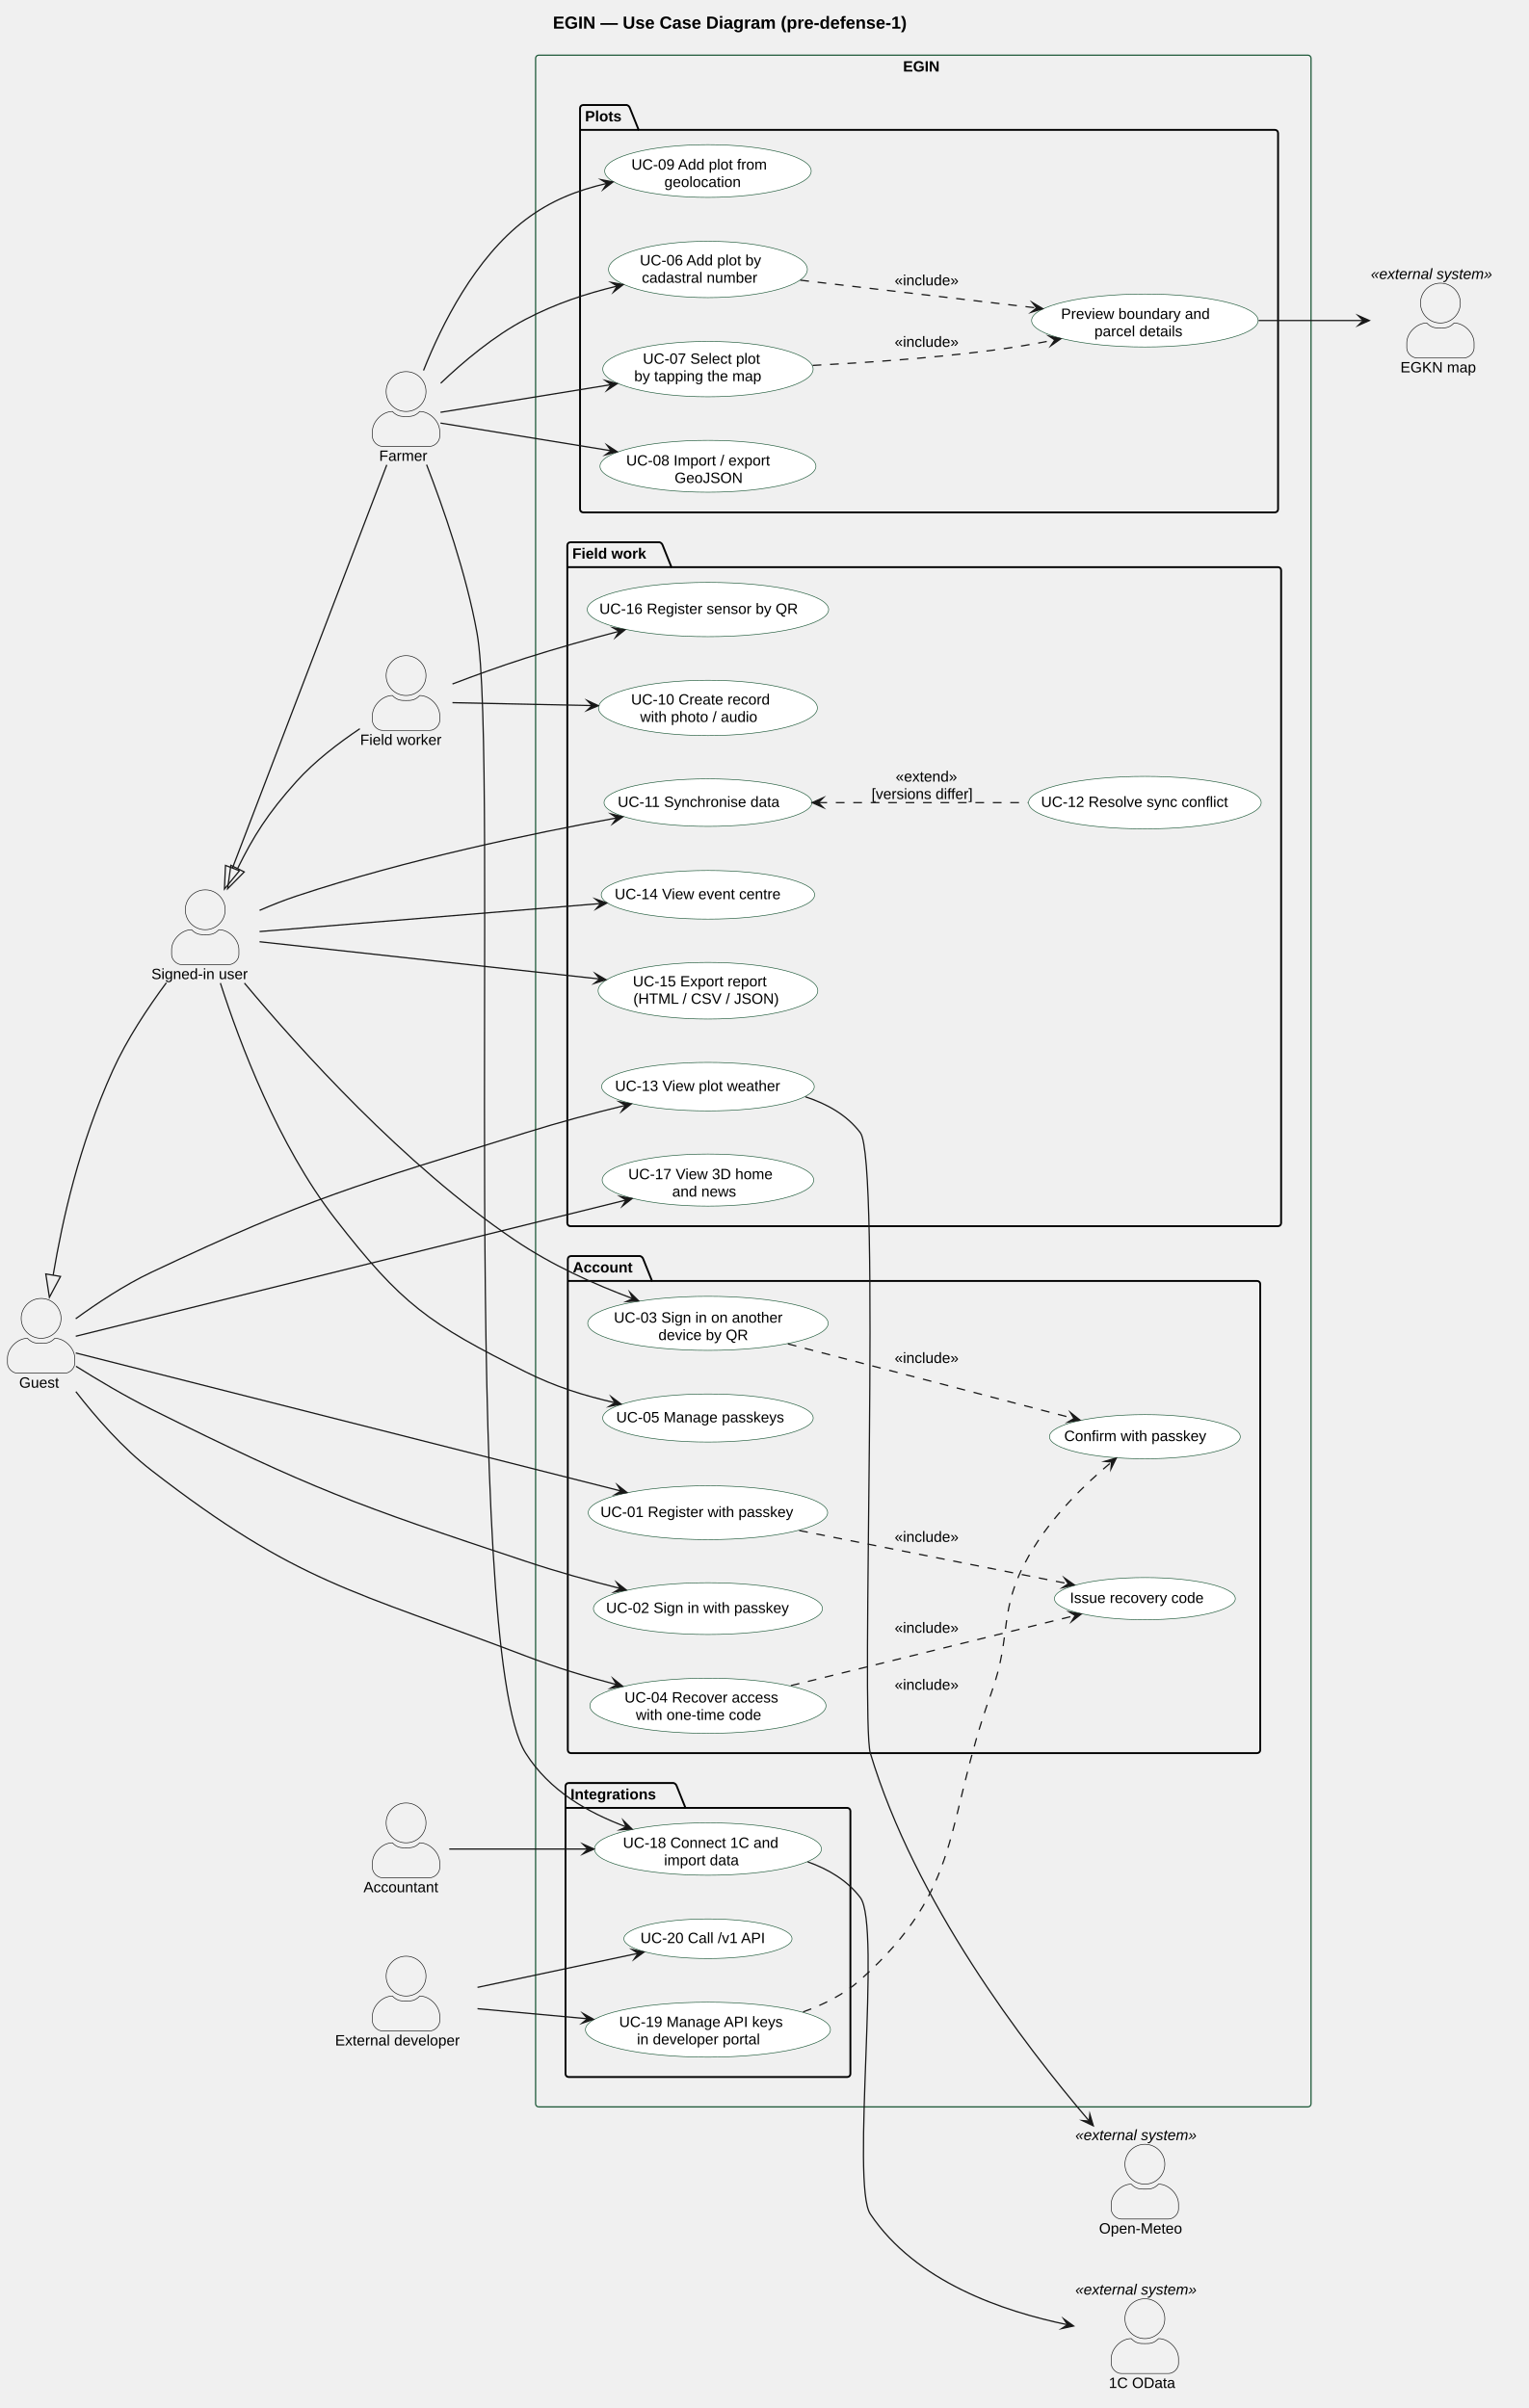
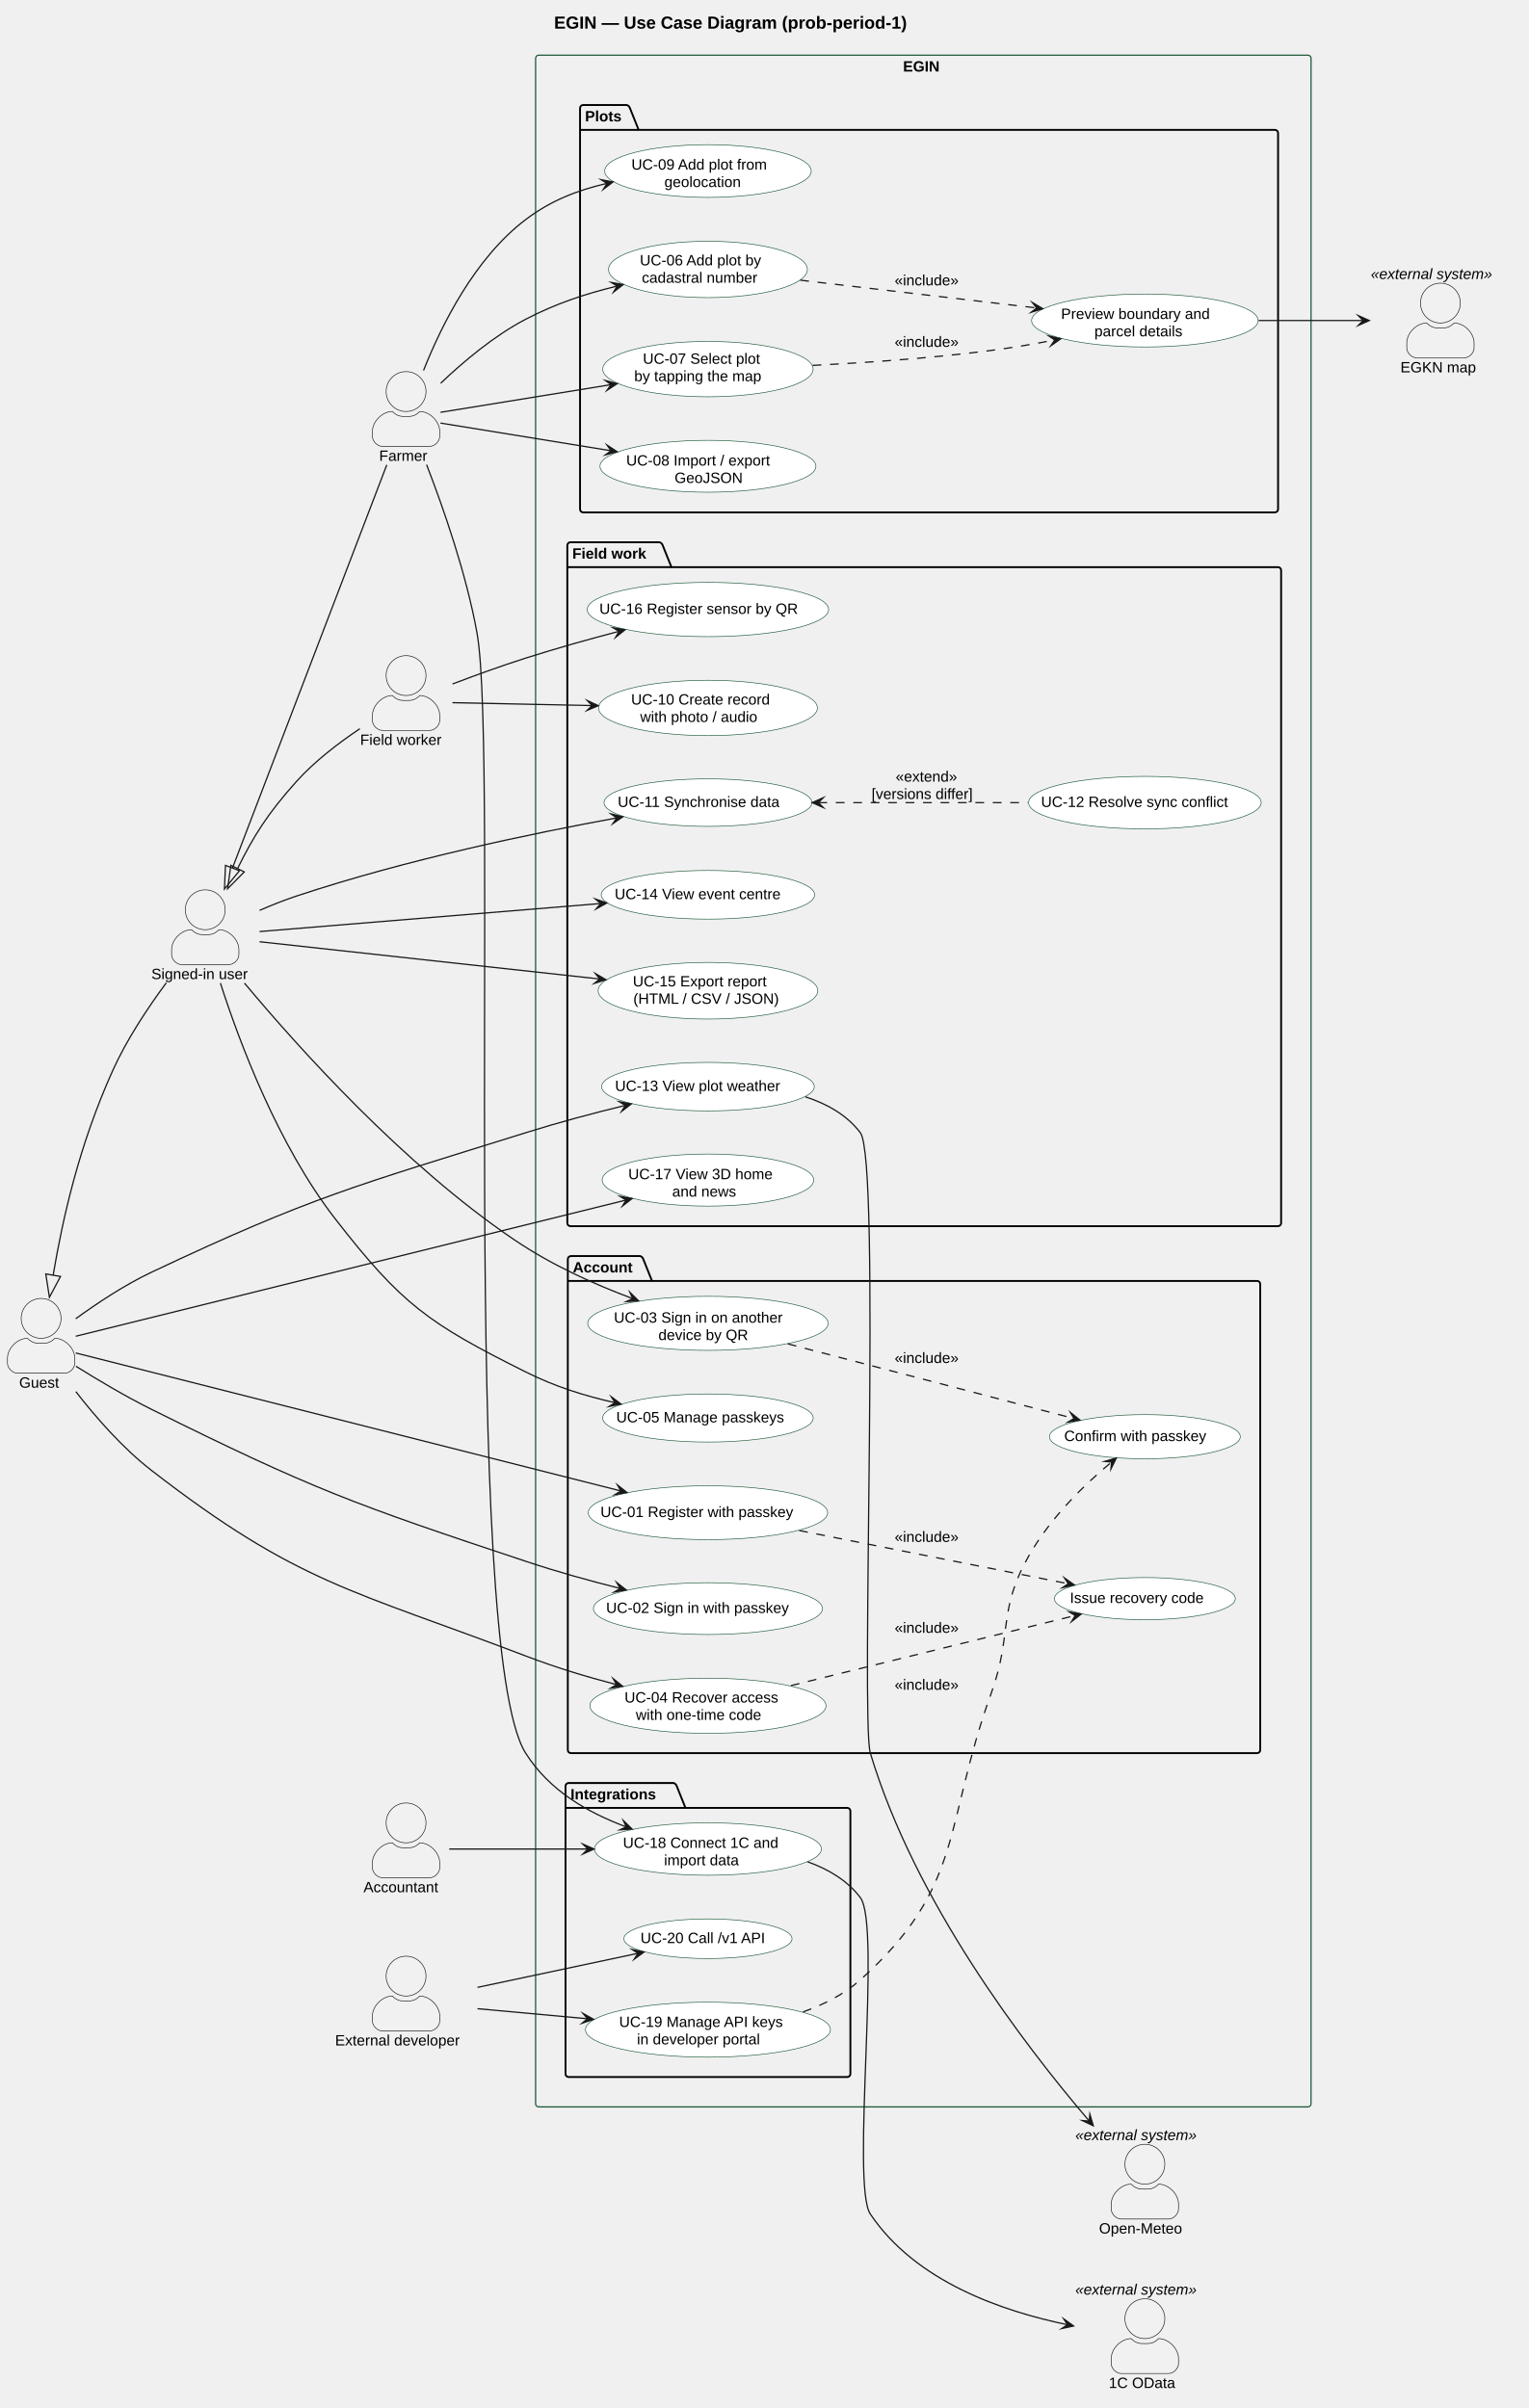
<svg xmlns="http://www.w3.org/2000/svg" version="1.1" data-diagram-type="DESCRIPTION" style="width:1227px;height:1933px;background:#FFFFFF;" width="1227px" height="1933px" viewBox="0 0 1227 1933" zoomAndPan="magnify" preserveAspectRatio="none" contentStyleType="text/css">
  <defs />
  <g font-family="sans-serif" lengthAdjust="spacing">
    <g class="title" data-source-line="1">
-       <text x="443.709" y="22.995" fill="#000" font-size="14" textLength="333.402" font-weight="700" font-family="Arial">EGIN — Use Case Diagram (pre-defense-1)</text>
+       <text x="444.655" y="22.995" fill="#000" font-size="14" textLength="331.509" font-weight="700" font-family="Arial">EGIN — Use Case Diagram (prob-period-1)</text>
    </g>
    <g class="cluster" data-qualified-name="EGIN" id="ent0016" data-source-line="30">
      <rect x="429.84" y="44.297" width="622.3" height="1647" fill="none" style="stroke:#1F5A3A;stroke-width:1;" rx="2.5" ry="2.5" />
      <text x="724.713" y="57.436" fill="#000" font-size="12" textLength="32.555" font-weight="700" font-family="Arial">EGIN</text>
    </g>
    <g class="cluster" data-qualified-name="EGIN.Account" id="ent0017" data-source-line="31">
      <path d="M458.18,1008.297 L513.76,1008.297 A3.75,3.75 0 0 1 516.26,1010.797 L523.26,1028.266 L1008.87,1028.266 A2.5,2.5 0 0 1 1011.37,1030.766 L1011.37,1404.797 A2.5,2.5 0 0 1 1008.87,1407.297 L458.18,1407.297 A2.5,2.5 0 0 1 455.68,1404.797 L455.68,1010.797 A2.5,2.5 0 0 1 458.18,1008.297" style="stroke:#000;stroke-width:1.5;" fill="none" />
      <line x1="455.68" y1="1028.266" x2="523.26" y2="1028.266" style="stroke:#000;stroke-width:1.5;" />
      <text x="459.68" y="1021.436" fill="#000" font-size="12" textLength="54.58" font-weight="700" font-family="Arial">Account</text>
    </g>
    <g class="cluster" data-qualified-name="EGIN.Plots" id="ent0025" data-source-line="40">
      <path d="M468,84.297 L503.031,84.297 A3.75,3.75 0 0 1 505.531,86.797 L512.531,104.266 L1023.19,104.266 A2.5,2.5 0 0 1 1025.69,106.766 L1025.69,408.797 A2.5,2.5 0 0 1 1023.19,411.297 L468,411.297 A2.5,2.5 0 0 1 465.5,408.797 L465.5,86.797 A2.5,2.5 0 0 1 468,84.297" style="stroke:#000;stroke-width:1.5;" fill="none" />
      <line x1="465.5" y1="104.266" x2="512.531" y2="104.266" style="stroke:#000;stroke-width:1.5;" />
      <text x="469.5" y="97.436" fill="#000" font-size="12" textLength="34.031" font-weight="700" font-family="Arial">Plots</text>
    </g>
    <g class="cluster" data-qualified-name="EGIN.Field work" id="ent0031" data-source-line="47">
      <path d="M457.79,435.297 L529.349,435.297 A3.75,3.75 0 0 1 531.849,437.797 L538.849,455.266 L1025.64,455.266 A2.5,2.5 0 0 1 1028.14,457.766 L1028.14,981.797 A2.5,2.5 0 0 1 1025.64,984.297 L457.79,984.297 A2.5,2.5 0 0 1 455.29,981.797 L455.29,437.797 A2.5,2.5 0 0 1 457.79,435.297" style="stroke:#000;stroke-width:1.5;" fill="none" />
      <line x1="455.29" y1="455.266" x2="538.849" y2="455.266" style="stroke:#000;stroke-width:1.5;" />
      <text x="459.29" y="448.436" fill="#000" font-size="12" textLength="70.559" font-weight="700" font-family="Arial">Field work</text>
    </g>
    <g class="cluster" data-qualified-name="EGIN.Integrations" id="ent0040" data-source-line="57">
      <path d="M456.34,1431.297 L540.608,1431.297 A3.75,3.75 0 0 1 543.108,1433.797 L550.108,1451.266 L679.96,1451.266 A2.5,2.5 0 0 1 682.46,1453.766 L682.46,1664.797 A2.5,2.5 0 0 1 679.96,1667.297 L456.34,1667.297 A2.5,2.5 0 0 1 453.84,1664.797 L453.84,1433.797 A2.5,2.5 0 0 1 456.34,1431.297" style="stroke:#000;stroke-width:1.5;" fill="none" />
      <line x1="453.84" y1="1451.266" x2="550.108" y2="1451.266" style="stroke:#000;stroke-width:1.5;" />
      <text x="457.84" y="1444.436" fill="#000" font-size="12" textLength="83.268" font-weight="700" font-family="Arial">Integrations</text>
    </g>
    <g class="entity" data-qualified-name="EGIN.Account.UC01" id="ent0018" data-source-line="32">
      <ellipse cx="568.15" cy="1214.299" rx="96.06" ry="21.612" fill="#FFF" style="stroke:#1F5A3A;stroke-width:0.5;" />
      <text x="481.891" y="1217.783" fill="#000" font-size="12" textLength="172.518" font-family="Arial">UC-01 Register with passkey</text>
    </g>
    <g class="entity" data-qualified-name="EGIN.Account.UC02" id="ent0019" data-source-line="33">
      <ellipse cx="568.147" cy="1291.296" rx="91.897" ry="20.779" fill="#FFF" style="stroke:#1F5A3A;stroke-width:0.5;" />
      <text x="486.397" y="1294.781" fill="#000" font-size="12" textLength="163.5" font-family="Arial">UC-02 Sign in with passkey</text>
    </g>
    <g class="entity" data-qualified-name="EGIN.Account.UC03" id="ent0020" data-source-line="34">
      <ellipse cx="568.151" cy="1062.301" rx="96.471" ry="21.694" fill="#FFF" style="stroke:#1F5A3A;stroke-width:0.5;" />
      <text x="492.647" y="1061.75" fill="#000" font-size="12" textLength="151.008" font-family="Arial">UC-03 Sign in on another</text>
      <text x="528.378" y="1075.719" fill="#000" font-size="12" textLength="79.547" font-family="Arial">device by QR</text>
    </g>
    <g class="entity" data-qualified-name="EGIN.Account.UC04" id="ent0021" data-source-line="35">
      <ellipse cx="568.149" cy="1369.299" rx="94.749" ry="22.142" fill="#FFF" style="stroke:#1F5A3A;stroke-width:0.5;" />
      <text x="501.197" y="1366.68" fill="#000" font-size="12" textLength="133.904" font-family="Arial">UC-04 Recover access</text>
      <text x="510.25" y="1380.648" fill="#000" font-size="12" textLength="115.799" font-family="Arial">with one-time code</text>
    </g>
    <g class="entity" data-qualified-name="EGIN.Account.UC05" id="ent0022" data-source-line="36">
      <ellipse cx="568.152" cy="1138.301" rx="84.472" ry="19.294" fill="#FFF" style="stroke:#1F5A3A;stroke-width:0.5;" />
      <text x="494.544" y="1141.786" fill="#000" font-size="12" textLength="147.217" font-family="Arial">UC-05 Manage passkeys</text>
    </g>
    <g class="entity" data-qualified-name="EGIN.Account.UCrc" id="ent0023" data-source-line="37">
      <ellipse cx="918.795" cy="1283.294" rx="72.585" ry="16.917" fill="#FFF" style="stroke:#1F5A3A;stroke-width:0.5;" />
      <text x="858.608" y="1286.778" fill="#000" font-size="12" textLength="120.375" font-family="Arial">Issue recovery code</text>
    </g>
    <g class="entity" data-qualified-name="EGIN.Account.UCcp" id="ent0024" data-source-line="38">
      <ellipse cx="918.799" cy="1153.301" rx="76.569" ry="17.714" fill="#FFF" style="stroke:#1F5A3A;stroke-width:0.5;" />
      <text x="854.047" y="1156.785" fill="#000" font-size="12" textLength="129.504" font-family="Arial">Confirm with passkey</text>
    </g>
    <g class="entity" data-qualified-name="EGIN.Plots.UC06" id="ent0026" data-source-line="41">
      <ellipse cx="568.155" cy="216.299" rx="79.775" ry="22.612" fill="#FFF" style="stroke:#1F5A3A;stroke-width:0.5;" />
      <text x="513.472" y="213.001" fill="#000" font-size="12" textLength="109.365" font-family="Arial">UC-06 Add plot by</text>
      <text x="515.08" y="226.97" fill="#000" font-size="12" textLength="106.148" font-family="Arial">cadastral number</text>
    </g>
    <g class="entity" data-qualified-name="EGIN.Plots.UC07" id="ent0027" data-source-line="42">
      <ellipse cx="568.148" cy="296.301" rx="84.408" ry="22.215" fill="#FFF" style="stroke:#1F5A3A;stroke-width:0.5;" />
      <text x="515.944" y="292.026" fill="#000" font-size="12" textLength="104.408" font-family="Arial">UC-07 Select plot</text>
      <text x="508.966" y="305.995" fill="#000" font-size="12" textLength="118.365" font-family="Arial">by tapping the map</text>
    </g>
    <g class="entity" data-qualified-name="EGIN.Plots.UC08" id="ent0028" data-source-line="43">
      <ellipse cx="568.154" cy="374.294" rx="86.644" ry="20.817" fill="#FFF" style="stroke:#1F5A3A;stroke-width:0.5;" />
      <text x="502.576" y="373.703" fill="#000" font-size="12" textLength="131.156" font-family="Arial">UC-08 Import / export</text>
      <text x="541.354" y="387.672" fill="#000" font-size="12" textLength="53.602" font-family="Arial">GeoJSON</text>
    </g>
    <g class="entity" data-qualified-name="EGIN.Plots.UC09" id="ent0029" data-source-line="44">
      <ellipse cx="568.15" cy="137.3" rx="82.86" ry="21.163" fill="#FFF" style="stroke:#1F5A3A;stroke-width:0.5;" />
      <text x="506.732" y="136.16" fill="#000" font-size="12" textLength="122.836" font-family="Arial">UC-09 Add plot from</text>
      <text x="533.172" y="150.128" fill="#000" font-size="12" textLength="69.955" font-family="Arial">geolocation</text>
    </g>
    <g class="entity" data-qualified-name="EGIN.Plots.UCpv" id="ent0030" data-source-line="45">
      <ellipse cx="918.797" cy="257.295" rx="90.897" ry="21.248" fill="#FFF" style="stroke:#1F5A3A;stroke-width:0.5;" />
      <text x="851.514" y="256.022" fill="#000" font-size="12" textLength="134.566" font-family="Arial">Preview boundary and</text>
      <text x="878.291" y="269.991" fill="#000" font-size="12" textLength="81.012" font-family="Arial">parcel details</text>
    </g>
    <g class="entity" data-qualified-name="EGIN.Field work.UC10" id="ent0032" data-source-line="48">
      <ellipse cx="568.148" cy="568.292" rx="87.828" ry="22.215" fill="#FFF" style="stroke:#1F5A3A;stroke-width:0.5;" />
      <text x="506.481" y="565.566" fill="#000" font-size="12" textLength="123.334" font-family="Arial">UC-10 Create record</text>
      <text x="513.744" y="579.535" fill="#000" font-size="12" textLength="108.809" font-family="Arial">with photo / audio</text>
    </g>
    <g class="entity" data-qualified-name="EGIN.Field work.UC11" id="ent0033" data-source-line="49">
      <ellipse cx="568.151" cy="644.293" rx="83.381" ry="19.076" fill="#FFF" style="stroke:#1F5A3A;stroke-width:0.5;" />
      <text x="495.752" y="647.777" fill="#000" font-size="12" textLength="144.797" font-family="Arial">UC-11 Synchronise data</text>
    </g>
    <g class="entity" data-qualified-name="EGIN.Field work.UC12" id="ent0034" data-source-line="50">
      <ellipse cx="918.8" cy="644.295" rx="93.34" ry="21.068" fill="#FFF" style="stroke:#1F5A3A;stroke-width:0.5;" />
      <text x="835.483" y="647.779" fill="#000" font-size="12" textLength="166.635" font-family="Arial">UC-12 Resolve sync conflict</text>
    </g>
    <g class="entity" data-qualified-name="EGIN.Field work.UC13" id="ent0035" data-source-line="51">
      <ellipse cx="568.154" cy="872.294" rx="85.334" ry="19.467" fill="#FFF" style="stroke:#1F5A3A;stroke-width:0.5;" />
      <text x="493.593" y="875.778" fill="#000" font-size="12" textLength="149.121" font-family="Arial">UC-13 View plot weather</text>
    </g>
    <g class="entity" data-qualified-name="EGIN.Field work.UC14" id="ent0036" data-source-line="52">
      <ellipse cx="568.15" cy="718.299" rx="85.61" ry="19.522" fill="#FFF" style="stroke:#1F5A3A;stroke-width:0.5;" />
      <text x="493.284" y="721.783" fill="#000" font-size="12" textLength="149.73" font-family="Arial">UC-14 View event centre</text>
    </g>
    <g class="entity" data-qualified-name="EGIN.Field work.UC15" id="ent0037" data-source-line="53">
      <ellipse cx="568.153" cy="795.293" rx="88.143" ry="22.726" fill="#FFF" style="stroke:#1F5A3A;stroke-width:0.5;" />
      <text x="507.86" y="791.834" fill="#000" font-size="12" textLength="120.586" font-family="Arial">UC-15 Export report</text>
      <text x="508.212" y="805.802" fill="#000" font-size="12" textLength="119.883" font-family="Arial">(HTML / CSV / JSON)</text>
    </g>
    <g class="entity" data-qualified-name="EGIN.Field work.UC16" id="ent0038" data-source-line="54">
      <ellipse cx="568.146" cy="489.298" rx="96.856" ry="21.771" fill="#FFF" style="stroke:#1F5A3A;stroke-width:0.5;" />
      <text x="481.029" y="492.782" fill="#000" font-size="12" textLength="174.234" font-family="Arial">UC-16 Register sensor by QR</text>
    </g>
    <g class="entity" data-qualified-name="EGIN.Field work.UC17" id="ent0039" data-source-line="55">
      <ellipse cx="568.147" cy="947.3" rx="84.877" ry="20.893" fill="#FFF" style="stroke:#1F5A3A;stroke-width:0.5;" />
      <text x="504.227" y="946.587" fill="#000" font-size="12" textLength="127.84" font-family="Arial">UC-17 View 3D home</text>
      <text x="539.424" y="960.556" fill="#000" font-size="12" textLength="57.445" font-family="Arial">and news</text>
    </g>
    <g class="entity" data-qualified-name="EGIN.Integrations.UC18" id="ent0041" data-source-line="58">
      <ellipse cx="568.153" cy="1484.292" rx="91.063" ry="21.035" fill="#FFF" style="stroke:#1F5A3A;stroke-width:0.5;" />
      <text x="499.947" y="1483.353" fill="#000" font-size="12" textLength="136.412" font-family="Arial">UC-18 Connect 1C and</text>
      <text x="532.92" y="1497.321" fill="#000" font-size="12" textLength="70.465" font-family="Arial">import data</text>
    </g>
    <g class="entity" data-qualified-name="EGIN.Integrations.UC19" id="ent0042" data-source-line="59">
      <ellipse cx="568.15" cy="1629.299" rx="98.31" ry="22.062" fill="#FFF" style="stroke:#1F5A3A;stroke-width:0.5;" />
      <text x="496.879" y="1627.111" fill="#000" font-size="12" textLength="142.541" font-family="Arial">UC-19 Manage API keys</text>
      <text x="511.176" y="1641.08" fill="#000" font-size="12" textLength="113.947" font-family="Arial">in developer portal</text>
    </g>
    <g class="entity" data-qualified-name="EGIN.Integrations.UC20" id="ent0043" data-source-line="60">
      <ellipse cx="568.153" cy="1556.3" rx="67.463" ry="15.893" fill="#FFF" style="stroke:#1F5A3A;stroke-width:0.5;" />
      <text x="513.969" y="1559.784" fill="#000" font-size="12" textLength="108.369" font-family="Arial">UC-20 Call /v1 API</text>
    </g>
    <g class="entity" data-qualified-name="guest" id="ent0001" data-source-line="15">
      <ellipse cx="33" cy="1058.317" rx="16" ry="16" fill="#F1F1F1" style="stroke:#181818;stroke-width:0.5;" />
      <path d="M33,1078.317 C37,1078.317 40,1078.317 44,1074.317 C52,1074.317 60,1082.317 60,1090.317 L60,1094.317 C60,1098.317 56,1102.317 52,1102.317 L14,1102.317 C10,1102.317 6,1098.317 6,1094.317 L6,1090.317 C6,1082.317 14,1074.317 22,1074.317 C26,1078.317 29,1078.317 33,1078.317" style="stroke:#181818;stroke-width:0.5;" fill="#F1F1F1" />
      <text x="15.378" y="1113.956" fill="#000" font-size="12" textLength="35.244" font-family="Arial">Guest</text>
    </g>
    <g class="entity" data-qualified-name="user" id="ent0002" data-source-line="16">
      <ellipse cx="164.716" cy="730.317" rx="16" ry="16" fill="#F1F1F1" style="stroke:#181818;stroke-width:0.5;" />
      <path d="M164.716,750.317 C168.716,750.317 171.716,750.317 175.716,746.317 C183.716,746.317 191.716,754.317 191.716,762.317 L191.716,766.317 C191.716,770.317 187.716,774.317 183.716,774.317 L145.716,774.317 C141.716,774.317 137.716,770.317 137.716,766.317 L137.716,762.317 C137.716,754.317 145.716,746.317 153.716,746.317 C157.716,750.317 160.716,750.317 164.716,750.317" style="stroke:#181818;stroke-width:0.5;" fill="#F1F1F1" />
      <text x="121.5" y="785.956" fill="#000" font-size="12" textLength="86.432" font-family="Arial">Signed-in user</text>
    </g>
    <g class="entity" data-qualified-name="farmer" id="ent0003" data-source-line="17">
      <ellipse cx="325.88" cy="314.317" rx="16" ry="16" fill="#F1F1F1" style="stroke:#181818;stroke-width:0.5;" />
      <path d="M325.88,334.317 C329.88,334.317 332.88,334.317 336.88,330.317 C344.88,330.317 352.88,338.317 352.88,346.317 L352.88,350.317 C352.88,354.317 348.88,358.317 344.88,358.317 L306.88,358.317 C302.88,358.317 298.88,354.317 298.88,350.317 L298.88,346.317 C298.88,338.317 306.88,330.317 314.88,330.317 C318.88,334.317 321.88,334.317 325.88,334.317" style="stroke:#181818;stroke-width:0.5;" fill="#F1F1F1" />
      <text x="304.282" y="369.956" fill="#000" font-size="12" textLength="43.195" font-family="Arial">Farmer</text>
    </g>
    <g class="entity" data-qualified-name="worker" id="ent0004" data-source-line="18">
      <ellipse cx="325.88" cy="542.317" rx="16" ry="16" fill="#F1F1F1" style="stroke:#181818;stroke-width:0.5;" />
      <path d="M325.88,562.317 C329.88,562.317 332.88,562.317 336.88,558.317 C344.88,558.317 352.88,566.317 352.88,574.317 L352.88,578.317 C352.88,582.317 348.88,586.317 344.88,586.317 L306.88,586.317 C302.88,586.317 298.88,582.317 298.88,578.317 L298.88,574.317 C298.88,566.317 306.88,558.317 314.88,558.317 C318.88,562.317 321.88,562.317 325.88,562.317" style="stroke:#181818;stroke-width:0.5;" fill="#F1F1F1" />
      <text x="289.01" y="597.956" fill="#000" font-size="12" textLength="73.74" font-family="Arial">Field worker</text>
    </g>
    <g class="entity" data-qualified-name="accountant" id="ent0005" data-source-line="19">
      <ellipse cx="325.883" cy="1463.317" rx="16" ry="16" fill="#F1F1F1" style="stroke:#181818;stroke-width:0.5;" />
      <path d="M325.883,1483.317 C329.883,1483.317 332.883,1483.317 336.883,1479.317 C344.883,1479.317 352.883,1487.317 352.883,1495.317 L352.883,1499.317 C352.883,1503.317 348.883,1507.317 344.883,1507.317 L306.883,1507.317 C302.883,1507.317 298.883,1503.317 298.883,1499.317 L298.883,1495.317 C298.883,1487.317 306.883,1479.317 314.883,1479.317 C318.883,1483.317 321.883,1483.317 325.883,1483.317" style="stroke:#181818;stroke-width:0.5;" fill="#F1F1F1" />
      <text x="291.72" y="1518.956" fill="#000" font-size="12" textLength="68.326" font-family="Arial">Accountant</text>
    </g>
    <g class="entity" data-qualified-name="dev" id="ent0006" data-source-line="20">
      <ellipse cx="325.883" cy="1586.317" rx="16" ry="16" fill="#F1F1F1" style="stroke:#181818;stroke-width:0.5;" />
      <path d="M325.883,1606.317 C329.883,1606.317 332.883,1606.317 336.883,1602.317 C344.883,1602.317 352.883,1610.317 352.883,1618.317 L352.883,1622.317 C352.883,1626.317 348.883,1630.317 344.883,1630.317 L306.883,1630.317 C302.883,1630.317 298.883,1626.317 298.883,1622.317 L298.883,1618.317 C298.883,1610.317 306.883,1602.317 314.883,1602.317 C318.883,1606.317 321.883,1606.317 325.883,1606.317" style="stroke:#181818;stroke-width:0.5;" fill="#F1F1F1" />
      <text x="268.93" y="1641.956" fill="#000" font-size="12" textLength="113.906" font-family="Arial">External developer</text>
    </g>
    <g class="entity" data-qualified-name="egkn" id="ent0013" data-source-line="26">
      <ellipse cx="1155.98" cy="243.296" rx="16" ry="16" fill="#F1F1F1" style="stroke:#181818;stroke-width:0.5;" />
      <path d="M1155.98,263.296 C1159.98,263.296 1162.98,263.296 1166.98,259.296 C1174.98,259.296 1182.98,267.296 1182.98,275.296 L1182.98,279.296 C1182.98,283.296 1178.98,287.296 1174.98,287.296 L1136.98,287.296 C1132.98,287.296 1128.98,283.296 1128.98,279.296 L1128.98,275.296 C1128.98,267.296 1136.98,259.296 1144.98,259.296 C1148.98,263.296 1151.98,263.296 1155.98,263.296" style="stroke:#181818;stroke-width:0.5;" fill="#F1F1F1" />
      <text x="1123.879" y="298.934" fill="#000" font-size="12" textLength="64.201" font-family="Arial">EGKN map</text>
      <text x="1100.14" y="223.966" fill="#000" font-size="12" textLength="111.68" font-style="italic" font-family="Arial">«external system»</text>
    </g>
    <g class="entity" data-qualified-name="meteo" id="ent0014" data-source-line="27">
      <ellipse cx="918.8" cy="1737.296" rx="16" ry="16" fill="#F1F1F1" style="stroke:#181818;stroke-width:0.5;" />
      <path d="M918.8,1757.296 C922.8,1757.296 925.8,1757.296 929.8,1753.296 C937.8,1753.296 945.8,1761.296 945.8,1769.296 L945.8,1773.296 C945.8,1777.296 941.8,1781.296 937.8,1781.296 L899.8,1781.296 C895.8,1781.296 891.8,1777.296 891.8,1773.296 L891.8,1769.296 C891.8,1761.296 899.8,1753.296 907.8,1753.296 C911.8,1757.296 914.8,1757.296 918.8,1757.296" style="stroke:#181818;stroke-width:0.5;" fill="#F1F1F1" />
      <text x="882.026" y="1792.934" fill="#000" font-size="12" textLength="73.547" font-family="Arial">Open-Meteo</text>
      <text x="862.96" y="1717.966" fill="#000" font-size="12" textLength="111.68" font-style="italic" font-family="Arial">«external system»</text>
    </g>
    <g class="entity" data-qualified-name="onec" id="ent0015" data-source-line="28">
      <ellipse cx="918.8" cy="1861.296" rx="16" ry="16" fill="#F1F1F1" style="stroke:#181818;stroke-width:0.5;" />
      <path d="M918.8,1881.296 C922.8,1881.296 925.8,1881.296 929.8,1877.296 C937.8,1877.296 945.8,1885.296 945.8,1893.296 L945.8,1897.296 C945.8,1901.296 941.8,1905.296 937.8,1905.296 L899.8,1905.296 C895.8,1905.296 891.8,1901.296 891.8,1897.296 L891.8,1893.296 C891.8,1885.296 899.8,1877.296 907.8,1877.296 C911.8,1881.296 914.8,1881.296 918.8,1881.296" style="stroke:#181818;stroke-width:0.5;" fill="#F1F1F1" />
      <text x="889.837" y="1916.934" fill="#000" font-size="12" textLength="57.926" font-family="Arial">1C OData</text>
      <text x="862.96" y="1841.966" fill="#000" font-size="12" textLength="111.68" font-style="italic" font-family="Arial">«external system»</text>
    </g>
    <g class="link" data-entity-1="ent0002" data-entity-2="ent0003" id="lnk8" data-source-line="22" data-link-type="extension">
      <path d="M186.553,696.836 C216.783,617.836 280.1,452.357 310.4,373.167" style="stroke:#181818;stroke-width:1;" fill="none" id="user-backto-farmer" />
      <polygon points="180.12,713.647,192.157,698.98,180.949,694.691,180.12,713.647" fill="none" style="stroke:#181818;stroke-width:1;stroke-linejoin:miter;stroke-miterlimit:10;" />
    </g>
    <g class="link" data-entity-1="ent0002" data-entity-2="ent0004" id="lnk10" data-source-line="23" data-link-type="extension">
      <path d="M190.633,697.269 C203.443,671.259 214.79,653.057 237.93,627.297 C252.59,610.987 272.01,596.217 288.78,584.987" style="stroke:#181818;stroke-width:1;" fill="none" id="user-backto-worker" />
      <polygon points="182.68,713.417,196.015,699.92,185.25,694.618,182.68,713.417" fill="none" style="stroke:#181818;stroke-width:1;stroke-linejoin:miter;stroke-miterlimit:10;" />
    </g>
    <g class="link" data-entity-1="ent0001" data-entity-2="ent0002" id="lnk12" data-source-line="24" data-link-type="extension">
      <path d="M42.656,1023.65 C50.266,978.72 63.11,920.057 90.5,859.297 C101.77,834.307 118.74,808.817 133.51,788.877" style="stroke:#181818;stroke-width:1;" fill="none" id="guest-backto-user" />
      <polygon points="39.65,1041.397,48.572,1024.652,36.74,1022.648,39.65,1041.397" fill="none" style="stroke:#181818;stroke-width:1;stroke-linejoin:miter;stroke-miterlimit:10;" />
    </g>
    <g class="link" data-entity-1="ent0001" data-entity-2="ent0039" id="lnk44" data-source-line="64" data-link-type="dependency">
      <path d="M60.8,1072.657 C142.84,1052.347 387.057,991.889 502.447,963.319" style="stroke:#181818;stroke-width:1;" fill="none" id="guest-to-UC17" />
      <polygon points="507.3,962.117,497.602,960.397,502.447,963.319,499.525,968.163,507.3,962.117" fill="#181818" style="stroke:#181818;stroke-width:1;stroke-linejoin:miter;stroke-miterlimit:10;" />
    </g>
    <g class="link" data-entity-1="ent0001" data-entity-2="ent0035" id="lnk45" data-source-line="65" data-link-type="dependency">
      <path d="M60.77,1058.617 C77.51,1046.447 99.91,1031.497 121.5,1021.297 C250.3,960.427 285.87,951.827 421.84,909.297 C449.42,900.677 475.543,893.753 501.793,887.343" style="stroke:#181818;stroke-width:1;" fill="none" id="guest-to-UC13" />
      <polygon points="506.65,886.157,496.958,884.406,501.793,887.343,498.856,892.178,506.65,886.157" fill="#181818" style="stroke:#181818;stroke-width:1;stroke-linejoin:miter;stroke-miterlimit:10;" />
    </g>
    <g class="link" data-entity-1="ent0001" data-entity-2="ent0018" id="lnk46" data-source-line="66" data-link-type="dependency">
      <path d="M60.8,1086.087 C141.89,1106.617 381.313,1167.239 498.383,1196.889" style="stroke:#181818;stroke-width:1;" fill="none" id="guest-to-UC01" />
      <polygon points="503.23,1198.117,495.488,1192.03,498.383,1196.889,493.523,1199.785,503.23,1198.117" fill="#181818" style="stroke:#181818;stroke-width:1;stroke-linejoin:miter;stroke-miterlimit:10;" />
    </g>
    <g class="link" data-entity-1="ent0001" data-entity-2="ent0019" id="lnk47" data-source-line="67" data-link-type="dependency">
      <path d="M61,1096.777 C78,1107.417 100.61,1120.917 121.5,1131.297 C250.53,1195.397 285.11,1207.867 421.84,1253.297 C447.94,1261.977 472.361,1268.727 497.751,1275.117" style="stroke:#181818;stroke-width:1;" fill="none" id="guest-to-UC02" />
      <polygon points="502.6,1276.337,494.848,1270.261,497.751,1275.117,492.896,1278.019,502.6,1276.337" fill="#181818" style="stroke:#181818;stroke-width:1;stroke-linejoin:miter;stroke-miterlimit:10;" />
    </g>
    <g class="link" data-entity-1="ent0001" data-entity-2="ent0021" id="lnk48" data-source-line="68" data-link-type="dependency">
      <path d="M60.89,1117.137 C76.83,1137.657 98.38,1162.407 121.5,1180.297 C239.33,1271.507 282.62,1276.167 421.84,1329.297 C446.77,1338.817 470.074,1345.827 494.894,1352.347" style="stroke:#181818;stroke-width:1;" fill="none" id="guest-to-UC04" />
      <polygon points="499.73,1353.617,492.042,1347.461,494.894,1352.347,490.009,1355.199,499.73,1353.617" fill="#181818" style="stroke:#181818;stroke-width:1;stroke-linejoin:miter;stroke-miterlimit:10;" />
    </g>
    <g class="link" data-entity-1="ent0002" data-entity-2="ent0020" id="lnk49" data-source-line="70" data-link-type="dependency">
      <path d="M196.16,789.157 C239.66,841.247 324.17,935.377 412.84,995.297 C443.57,1016.067 477.108,1030.962 507.818,1042.472" style="stroke:#181818;stroke-width:1;" fill="none" id="user-to-UC03" />
      <polygon points="512.5,1044.227,505.476,1037.323,507.818,1042.472,502.669,1044.814,512.5,1044.227" fill="#181818" style="stroke:#181818;stroke-width:1;stroke-linejoin:miter;stroke-miterlimit:10;" />
    </g>
    <g class="link" data-entity-1="ent0002" data-entity-2="ent0022" id="lnk50" data-source-line="71" data-link-type="dependency">
      <path d="M176.88,789.167 C192.2,836.747 223.14,919.307 268.93,978.297 C322.41,1047.197 343.82,1062.317 421.84,1101.297 C445.59,1113.167 468.605,1120.338 493.575,1126.018" style="stroke:#181818;stroke-width:1;" fill="none" id="user-to-UC05" />
      <polygon points="498.45,1127.127,490.561,1121.23,493.575,1126.018,488.787,1129.031,498.45,1127.127" fill="#181818" style="stroke:#181818;stroke-width:1;stroke-linejoin:miter;stroke-miterlimit:10;" />
    </g>
    <g class="link" data-entity-1="ent0002" data-entity-2="ent0036" id="lnk51" data-source-line="72" data-link-type="dependency">
      <path d="M208.3,747.797 C274.48,742.357 398.157,732.187 482.077,725.287" style="stroke:#181818;stroke-width:1;" fill="none" id="user-to-UC14" />
      <polygon points="487.06,724.877,477.762,721.628,482.077,725.287,478.418,729.601,487.06,724.877" fill="#181818" style="stroke:#181818;stroke-width:1;stroke-linejoin:miter;stroke-miterlimit:10;" />
    </g>
    <g class="link" data-entity-1="ent0002" data-entity-2="ent0037" id="lnk52" data-source-line="73" data-link-type="dependency">
      <path d="M208.3,755.967 C274.28,763.197 397.39,776.692 481.33,785.892" style="stroke:#181818;stroke-width:1;" fill="none" id="user-to-UC15" />
      <polygon points="486.3,786.437,477.789,781.48,481.33,785.892,476.918,789.433,486.3,786.437" fill="#181818" style="stroke:#181818;stroke-width:1;stroke-linejoin:miter;stroke-miterlimit:10;" />
    </g>
    <g class="link" data-entity-1="ent0002" data-entity-2="ent0033" id="lnk53" data-source-line="74" data-link-type="dependency">
      <path d="M208.33,730.787 C217.93,726.627 228.17,722.537 237.93,719.297 C326.67,689.837 427.712,668.876 494.982,656.576" style="stroke:#181818;stroke-width:1;" fill="none" id="user-to-UC11" />
      <polygon points="499.9,655.677,490.327,653.361,494.982,656.576,491.766,661.23,499.9,655.677" fill="#181818" style="stroke:#181818;stroke-width:1;stroke-linejoin:miter;stroke-miterlimit:10;" />
    </g>
    <g class="link" data-entity-1="ent0003" data-entity-2="ent0026" id="lnk54" data-source-line="76" data-link-type="dependency">
      <path d="M353.67,307.637 C371.54,290.617 396.37,269.597 421.84,256.297 C446.07,243.637 469.882,235.831 495.312,229.631" style="stroke:#181818;stroke-width:1;" fill="none" id="farmer-to-UC06" />
      <polygon points="500.17,228.447,490.479,226.693,495.312,229.631,492.374,234.465,500.17,228.447" fill="#181818" style="stroke:#181818;stroke-width:1;stroke-linejoin:miter;stroke-miterlimit:10;" />
    </g>
    <g class="link" data-entity-1="ent0003" data-entity-2="ent0027" id="lnk55" data-source-line="77" data-link-type="dependency">
      <path d="M353.52,330.977 C387.48,325.467 442.605,316.518 490.415,308.758" style="stroke:#181818;stroke-width:1;" fill="none" id="farmer-to-UC07" />
      <polygon points="495.35,307.957,485.825,305.45,490.415,308.758,487.107,313.347,495.35,307.957" fill="#181818" style="stroke:#181818;stroke-width:1;stroke-linejoin:miter;stroke-miterlimit:10;" />
    </g>
    <g class="link" data-entity-1="ent0003" data-entity-2="ent0028" id="lnk56" data-source-line="78" data-link-type="dependency">
      <path d="M353.52,339.617 C387.48,345.137 442.605,354.086 490.415,361.846" style="stroke:#181818;stroke-width:1;" fill="none" id="farmer-to-UC08" />
      <polygon points="495.35,362.647,487.107,357.257,490.415,361.846,485.825,365.153,495.35,362.647" fill="#181818" style="stroke:#181818;stroke-width:1;stroke-linejoin:miter;stroke-miterlimit:10;" />
    </g>
    <g class="link" data-entity-1="ent0003" data-entity-2="ent0029" id="lnk57" data-source-line="79" data-link-type="dependency">
      <path d="M339.89,297.397 C354.31,260.997 381.06,207.127 421.84,176.297 C442.05,161.017 462.941,152.856 487.131,147.196" style="stroke:#181818;stroke-width:1;" fill="none" id="farmer-to-UC09" />
      <polygon points="492,146.057,482.325,144.213,487.131,147.196,484.148,152.002,492,146.057" fill="#181818" style="stroke:#181818;stroke-width:1;stroke-linejoin:miter;stroke-miterlimit:10;" />
    </g>
    <g class="link" data-entity-1="ent0003" data-entity-2="ent0041" id="lnk58" data-source-line="80" data-link-type="dependency">
      <path d="M342.35,373.017 C355.73,407.567 374.23,460.457 382.84,508.297 C400.55,606.697 368.44,1322.767 421.84,1407.297 C440.97,1437.587 471.587,1454.935 502.597,1466.535" style="stroke:#181818;stroke-width:1;" fill="none" id="farmer-to-UC18" />
      <polygon points="507.28,1468.287,500.252,1461.387,502.597,1466.535,497.449,1468.88,507.28,1468.287" fill="#181818" style="stroke:#181818;stroke-width:1;stroke-linejoin:miter;stroke-miterlimit:10;" />
    </g>
    <g class="link" data-entity-1="ent0004" data-entity-2="ent0032" id="lnk59" data-source-line="81" data-link-type="dependency">
      <path d="M363.11,564.057 C394.05,564.697 434.821,565.543 475.171,566.383" style="stroke:#181818;stroke-width:1;" fill="none" id="worker-to-UC10" />
      <polygon points="480.17,566.487,471.255,562.3,475.171,566.383,471.089,570.299,480.17,566.487" fill="#181818" style="stroke:#181818;stroke-width:1;stroke-linejoin:miter;stroke-miterlimit:10;" />
    </g>
    <g class="link" data-entity-1="ent0004" data-entity-2="ent0038" id="lnk60" data-source-line="82" data-link-type="dependency">
      <path d="M363.14,549.057 C380.73,542.367 402.25,534.527 421.84,528.297 C447.73,520.067 471.723,513.364 496.843,506.784" style="stroke:#181818;stroke-width:1;" fill="none" id="worker-to-UC16" />
      <polygon points="501.68,505.517,491.96,503.928,496.843,506.784,493.987,511.667,501.68,505.517" fill="#181818" style="stroke:#181818;stroke-width:1;stroke-linejoin:miter;stroke-miterlimit:10;" />
    </g>
    <g class="link" data-entity-1="ent0005" data-entity-2="ent0041" id="lnk61" data-source-line="84" data-link-type="dependency">
      <path d="M360.55,1484.297 C390.64,1484.297 431.13,1484.297 471.77,1484.297" style="stroke:#181818;stroke-width:1;" fill="none" id="accountant-to-UC18" />
      <polygon points="476.77,1484.297,467.77,1480.297,471.77,1484.297,467.77,1488.297,476.77,1484.297" fill="#181818" style="stroke:#181818;stroke-width:1;stroke-linejoin:miter;stroke-miterlimit:10;" />
    </g>
    <g class="link" data-entity-1="ent0006" data-entity-2="ent0042" id="lnk62" data-source-line="85" data-link-type="dependency">
      <path d="M383.22,1612.457 C410.96,1614.997 440.111,1617.66 471.411,1620.53" style="stroke:#181818;stroke-width:1;" fill="none" id="dev-to-UC19" />
      <polygon points="476.39,1620.987,467.793,1616.182,471.411,1620.53,467.062,1624.148,476.39,1620.987" fill="#181818" style="stroke:#181818;stroke-width:1;stroke-linejoin:miter;stroke-miterlimit:10;" />
    </g>
    <g class="link" data-entity-1="ent0006" data-entity-2="ent0043" id="lnk63" data-source-line="86" data-link-type="dependency">
      <path d="M383.22,1595.337 C423.72,1586.747 472.959,1576.295 511.999,1568.005" style="stroke:#181818;stroke-width:1;" fill="none" id="dev-to-UC20" />
      <polygon points="516.89,1566.967,507.255,1564.924,511.999,1568.005,508.917,1572.749,516.89,1566.967" fill="#181818" style="stroke:#181818;stroke-width:1;stroke-linejoin:miter;stroke-miterlimit:10;" />
    </g>
    <g class="link" data-entity-1="ent0018" data-entity-2="ent0023" id="lnk64" data-source-line="88" data-link-type="dependency">
      <path d="M641.39,1228.597 C707.01,1241.577 797.525,1259.496 857.345,1271.336" style="stroke:#181818;stroke-width:1;stroke-dasharray:7,7;" fill="none" id="UC01-to-UCrc" />
      <polygon points="862.25,1272.307,854.198,1266.636,857.345,1271.336,852.645,1274.483,862.25,1272.307" fill="#181818" style="stroke:#181818;stroke-width:1;stroke-linejoin:miter;stroke-miterlimit:10;" />
      <text x="717.96" y="1237.726" fill="#000" font-size="12" textLength="58.16" font-family="Arial">«include»</text>
    </g>
    <g class="link" data-entity-1="ent0021" data-entity-2="ent0023" id="lnk65" data-source-line="89" data-link-type="dependency">
      <path d="M634.73,1353.127 C702.39,1336.437 801.575,1311.964 862.895,1296.844" style="stroke:#181818;stroke-width:1;stroke-dasharray:7,7;" fill="none" id="UC04-to-UCrc" />
      <polygon points="867.75,1295.647,858.054,1293.918,862.895,1296.844,859.969,1301.685,867.75,1295.647" fill="#181818" style="stroke:#181818;stroke-width:1;stroke-linejoin:miter;stroke-miterlimit:10;" />
      <text x="717.96" y="1310.706" fill="#000" font-size="12" textLength="58.16" font-family="Arial">«include»</text>
    </g>
    <g class="link" data-entity-1="ent0020" data-entity-2="ent0024" id="lnk66" data-source-line="90" data-link-type="dependency">
      <path d="M632.29,1078.777 C699.5,1096.317 799.712,1122.474 861.902,1138.704" style="stroke:#181818;stroke-width:1;stroke-dasharray:7,7;" fill="none" id="UC03-to-UCcp" />
      <polygon points="866.74,1139.967,859.042,1133.824,861.902,1138.704,857.022,1141.565,866.74,1139.967" fill="#181818" style="stroke:#181818;stroke-width:1;stroke-linejoin:miter;stroke-miterlimit:10;" />
      <text x="717.96" y="1094.106" fill="#000" font-size="12" textLength="58.16" font-family="Arial">«include»</text>
    </g>
    <g class="link" data-entity-1="ent0042" data-entity-2="ent0024" id="lnk67" data-source-line="91" data-link-type="dependency">
      <path d="M644.53,1615.027 C661.07,1609.167 677.49,1600.917 690.46,1589.297 C774.15,1514.317 757.22,1464.957 795.46,1359.297 C812.7,1311.647 800.45,1293.377 825.46,1249.297 C843.6,1217.317 870.993,1191.233 892.053,1173.633" style="stroke:#181818;stroke-width:1;stroke-dasharray:7,7;" fill="none" id="UC19-to-UCcp" />
      <polygon points="895.89,1170.427,886.419,1173.129,892.053,1173.633,891.549,1179.268,895.89,1170.427" fill="#181818" style="stroke:#181818;stroke-width:1;stroke-linejoin:miter;stroke-miterlimit:10;" />
      <text x="717.96" y="1356.436" fill="#000" font-size="12" textLength="58.16" font-family="Arial">«include»</text>
    </g>
    <g class="link" data-entity-1="ent0026" data-entity-2="ent0030" id="lnk68" data-source-line="92" data-link-type="dependency">
      <path d="M642.24,224.897 C699.14,231.587 773.114,240.283 831.924,247.203" style="stroke:#181818;stroke-width:1;stroke-dasharray:7,7;" fill="none" id="UC06-to-UCpv" />
      <polygon points="836.89,247.787,828.419,242.763,831.924,247.203,827.484,250.708,836.89,247.787" fill="#181818" style="stroke:#181818;stroke-width:1;stroke-linejoin:miter;stroke-miterlimit:10;" />
      <text x="717.96" y="229.056" fill="#000" font-size="12" textLength="58.16" font-family="Arial">«include»</text>
    </g>
    <g class="link" data-entity-1="ent0027" data-entity-2="ent0030" id="lnk69" data-source-line="93" data-link-type="dependency">
      <path d="M652.16,293.337 C695.07,291.157 748.21,287.477 795.46,281.297 C813.7,278.917 828.413,276.429 846.473,272.889" style="stroke:#181818;stroke-width:1;stroke-dasharray:7,7;" fill="none" id="UC07-to-UCpv" />
      <polygon points="851.38,271.927,841.779,269.733,846.473,272.889,843.317,277.583,851.38,271.927" fill="#181818" style="stroke:#181818;stroke-width:1;stroke-linejoin:miter;stroke-miterlimit:10;" />
      <text x="717.96" y="278.436" fill="#000" font-size="12" textLength="58.16" font-family="Arial">«include»</text>
    </g>
    <g class="link" data-entity-1="ent0033" data-entity-2="ent0034" id="lnk71" data-source-line="94" data-link-type="dependency">
      <path d="M656.77,644.297 C708.83,644.297 771.13,644.297 825.01,644.297" style="stroke:#181818;stroke-width:1;stroke-dasharray:7,7;" fill="none" id="UC11-backto-UC12" />
      <polygon points="651.77,644.297,660.77,648.297,656.77,644.297,660.77,640.297,651.77,644.297" fill="#181818" style="stroke:#181818;stroke-width:1;stroke-linejoin:miter;stroke-miterlimit:10;" />
      <text x="718.77" y="627.436" fill="#000" font-size="12" textLength="56.479" font-family="Arial">«extend»</text>
      <text x="699.46" y="641.404" fill="#000" font-size="12" textLength="95.098" font-family="Arial">[versions differ]</text>
    </g>
    <g class="link" data-entity-1="ent0030" data-entity-2="ent0013" id="lnk72" data-source-line="96" data-link-type="dependency">
      <path d="M1010.05,257.297 C1039.97,257.297 1067.4,257.297 1093.97,257.297" style="stroke:#181818;stroke-width:1;" fill="none" id="UCpv-to-egkn" />
      <polygon points="1098.97,257.297,1089.97,253.297,1093.97,257.297,1089.97,261.297,1098.97,257.297" fill="#181818" style="stroke:#181818;stroke-width:1;stroke-linejoin:miter;stroke-miterlimit:10;" />
    </g>
    <g class="link" data-entity-1="ent0035" data-entity-2="ent0014" id="lnk73" data-source-line="97" data-link-type="dependency">
      <path d="M646.35,880.457 C663.45,886.007 679.66,894.967 690.46,909.297 C707.1,931.407 690.5,1380.797 698.46,1407.297 C734.32,1526.687 821.305,1640.703 874.185,1702.683" style="stroke:#181818;stroke-width:1;" fill="none" id="UC13-to-meteo" />
      <polygon points="877.43,1706.487,874.632,1697.044,874.185,1702.683,868.546,1702.236,877.43,1706.487" fill="#181818" style="stroke:#181818;stroke-width:1;stroke-linejoin:miter;stroke-miterlimit:10;" />
    </g>
    <g class="link" data-entity-1="ent0041" data-entity-2="ent0015" id="lnk74" data-source-line="98" data-link-type="dependency">
      <path d="M648.16,1494.537 C664.56,1500.397 680.01,1509.427 690.46,1523.297 C707.45,1545.847 682.72,1753.857 698.46,1777.297 C735.06,1831.847 804.755,1855.35 856.735,1866.15" style="stroke:#181818;stroke-width:1;" fill="none" id="UC18-to-onec" />
      <polygon points="861.63,1867.167,853.632,1861.42,856.735,1866.15,852.004,1869.252,861.63,1867.167" fill="#181818" style="stroke:#181818;stroke-width:1;stroke-linejoin:miter;stroke-miterlimit:10;" />
    </g>
  </g>
</svg>
